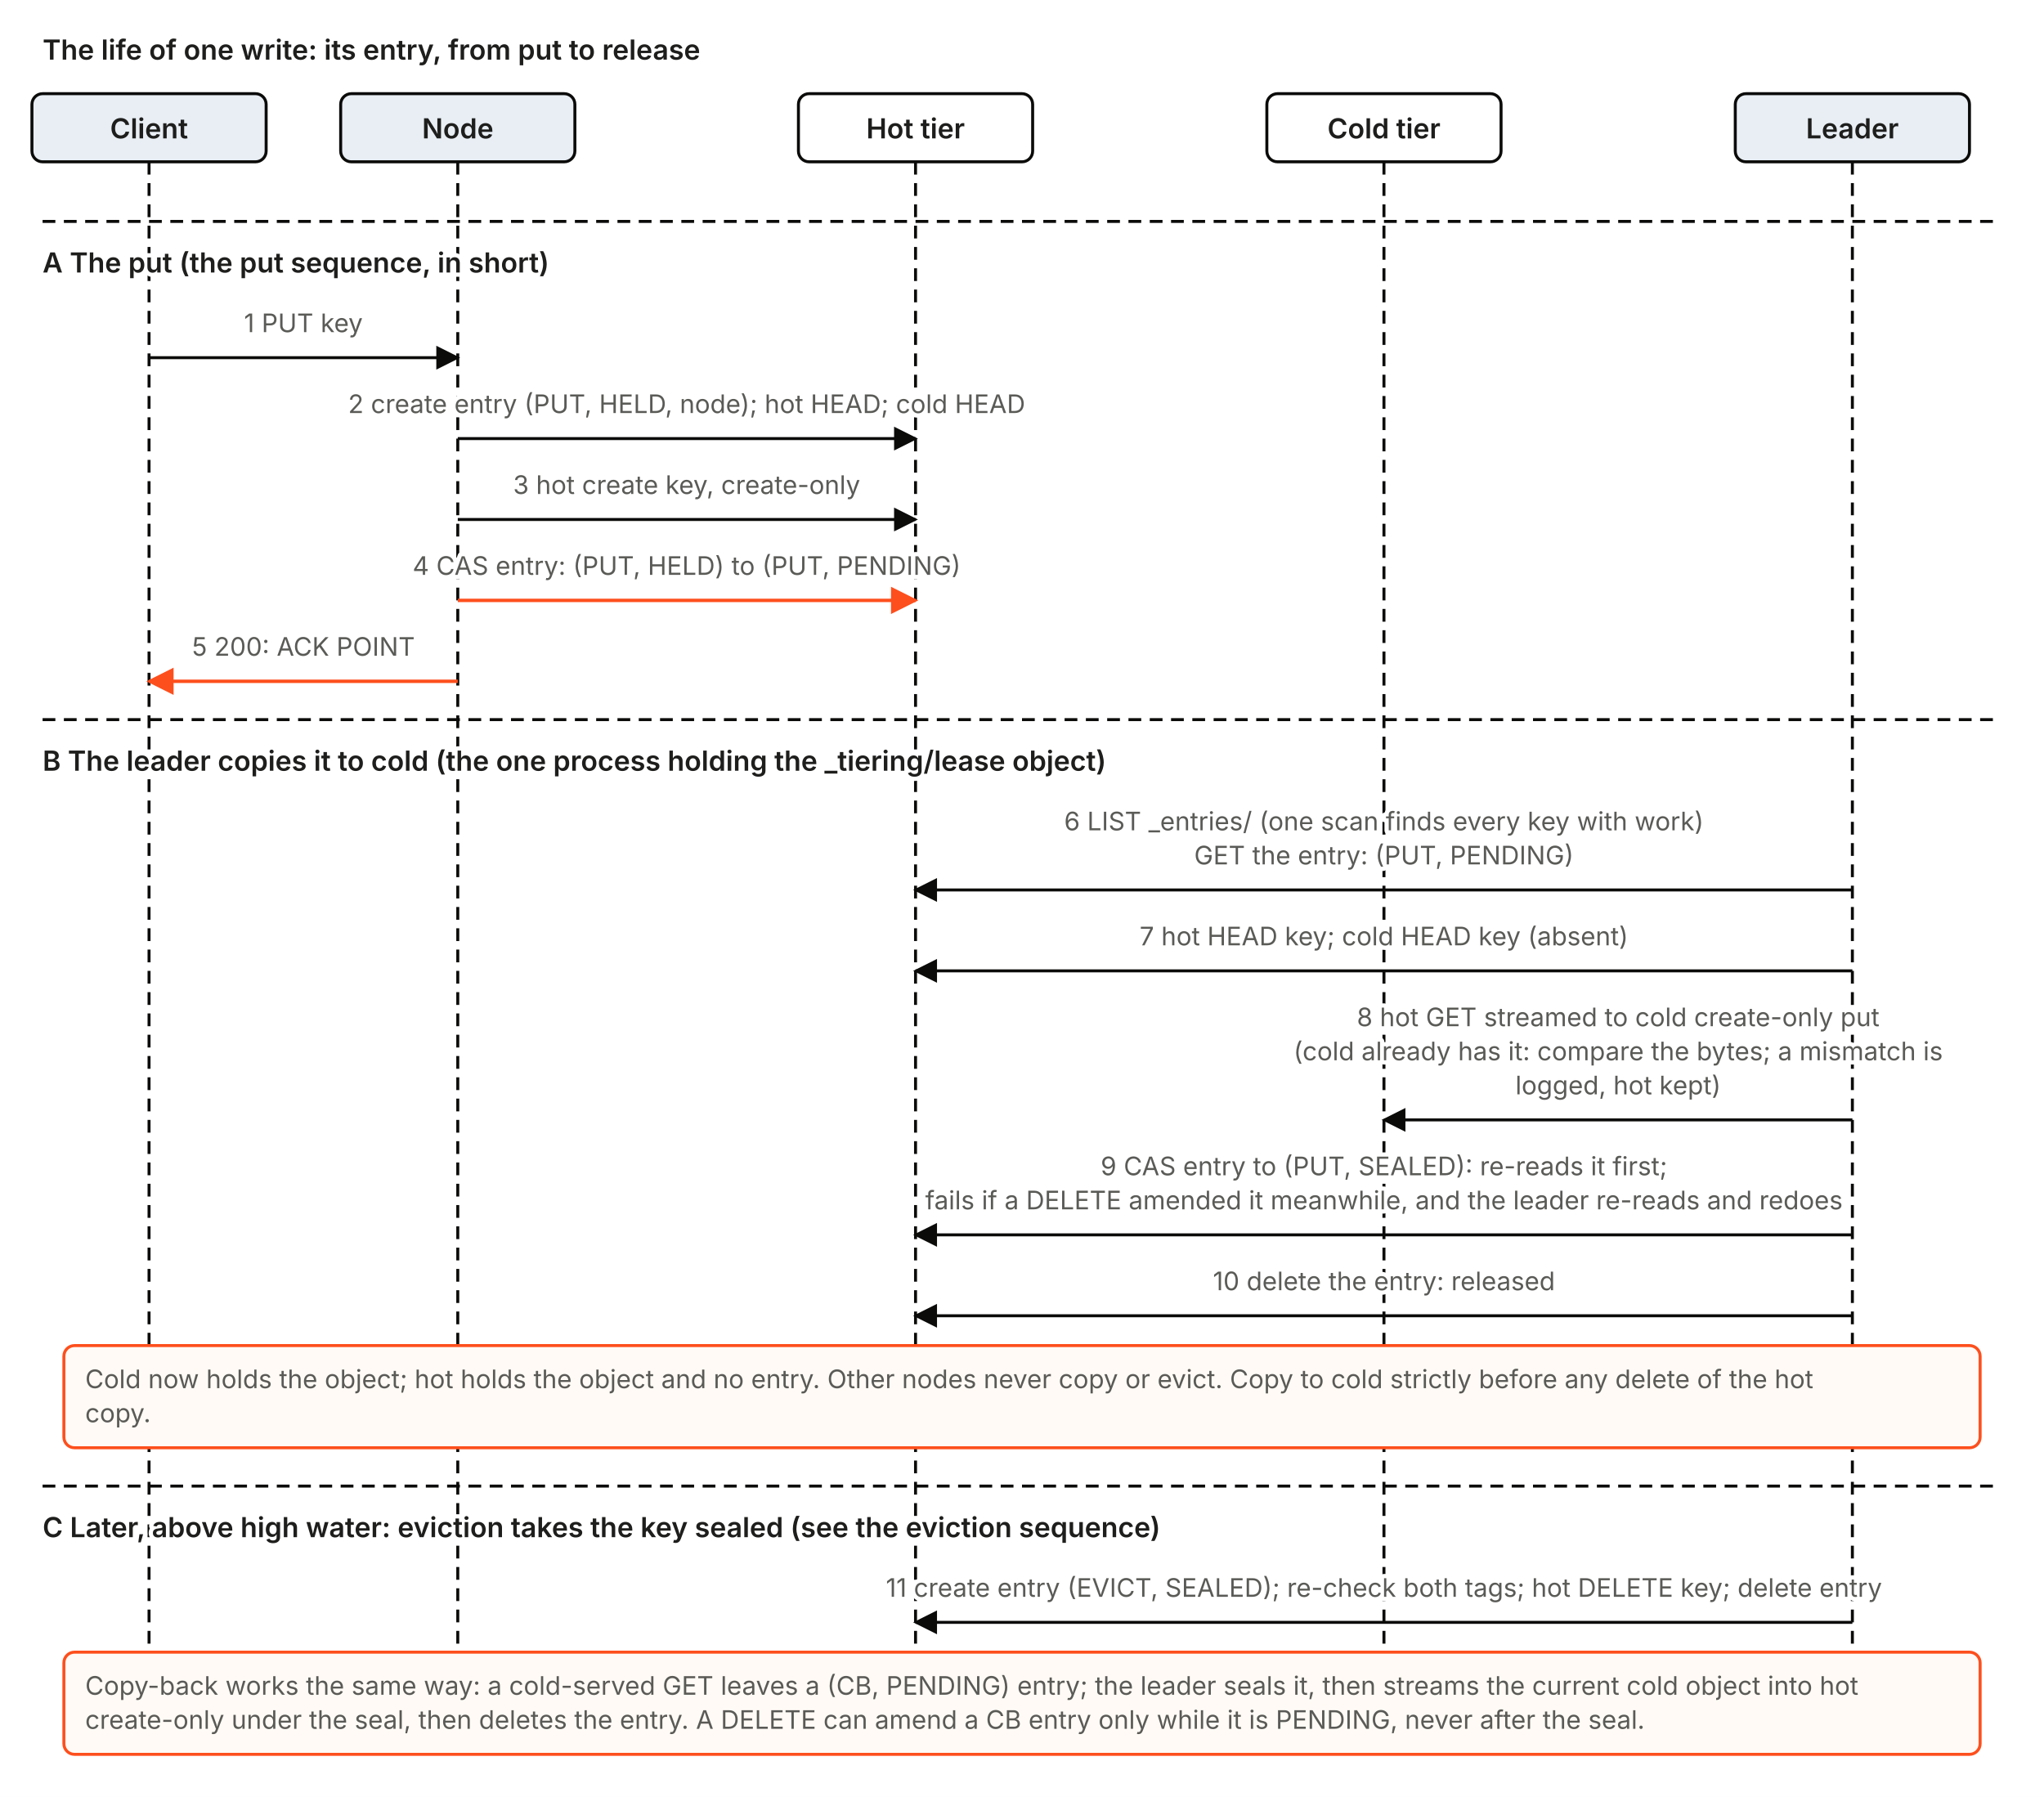
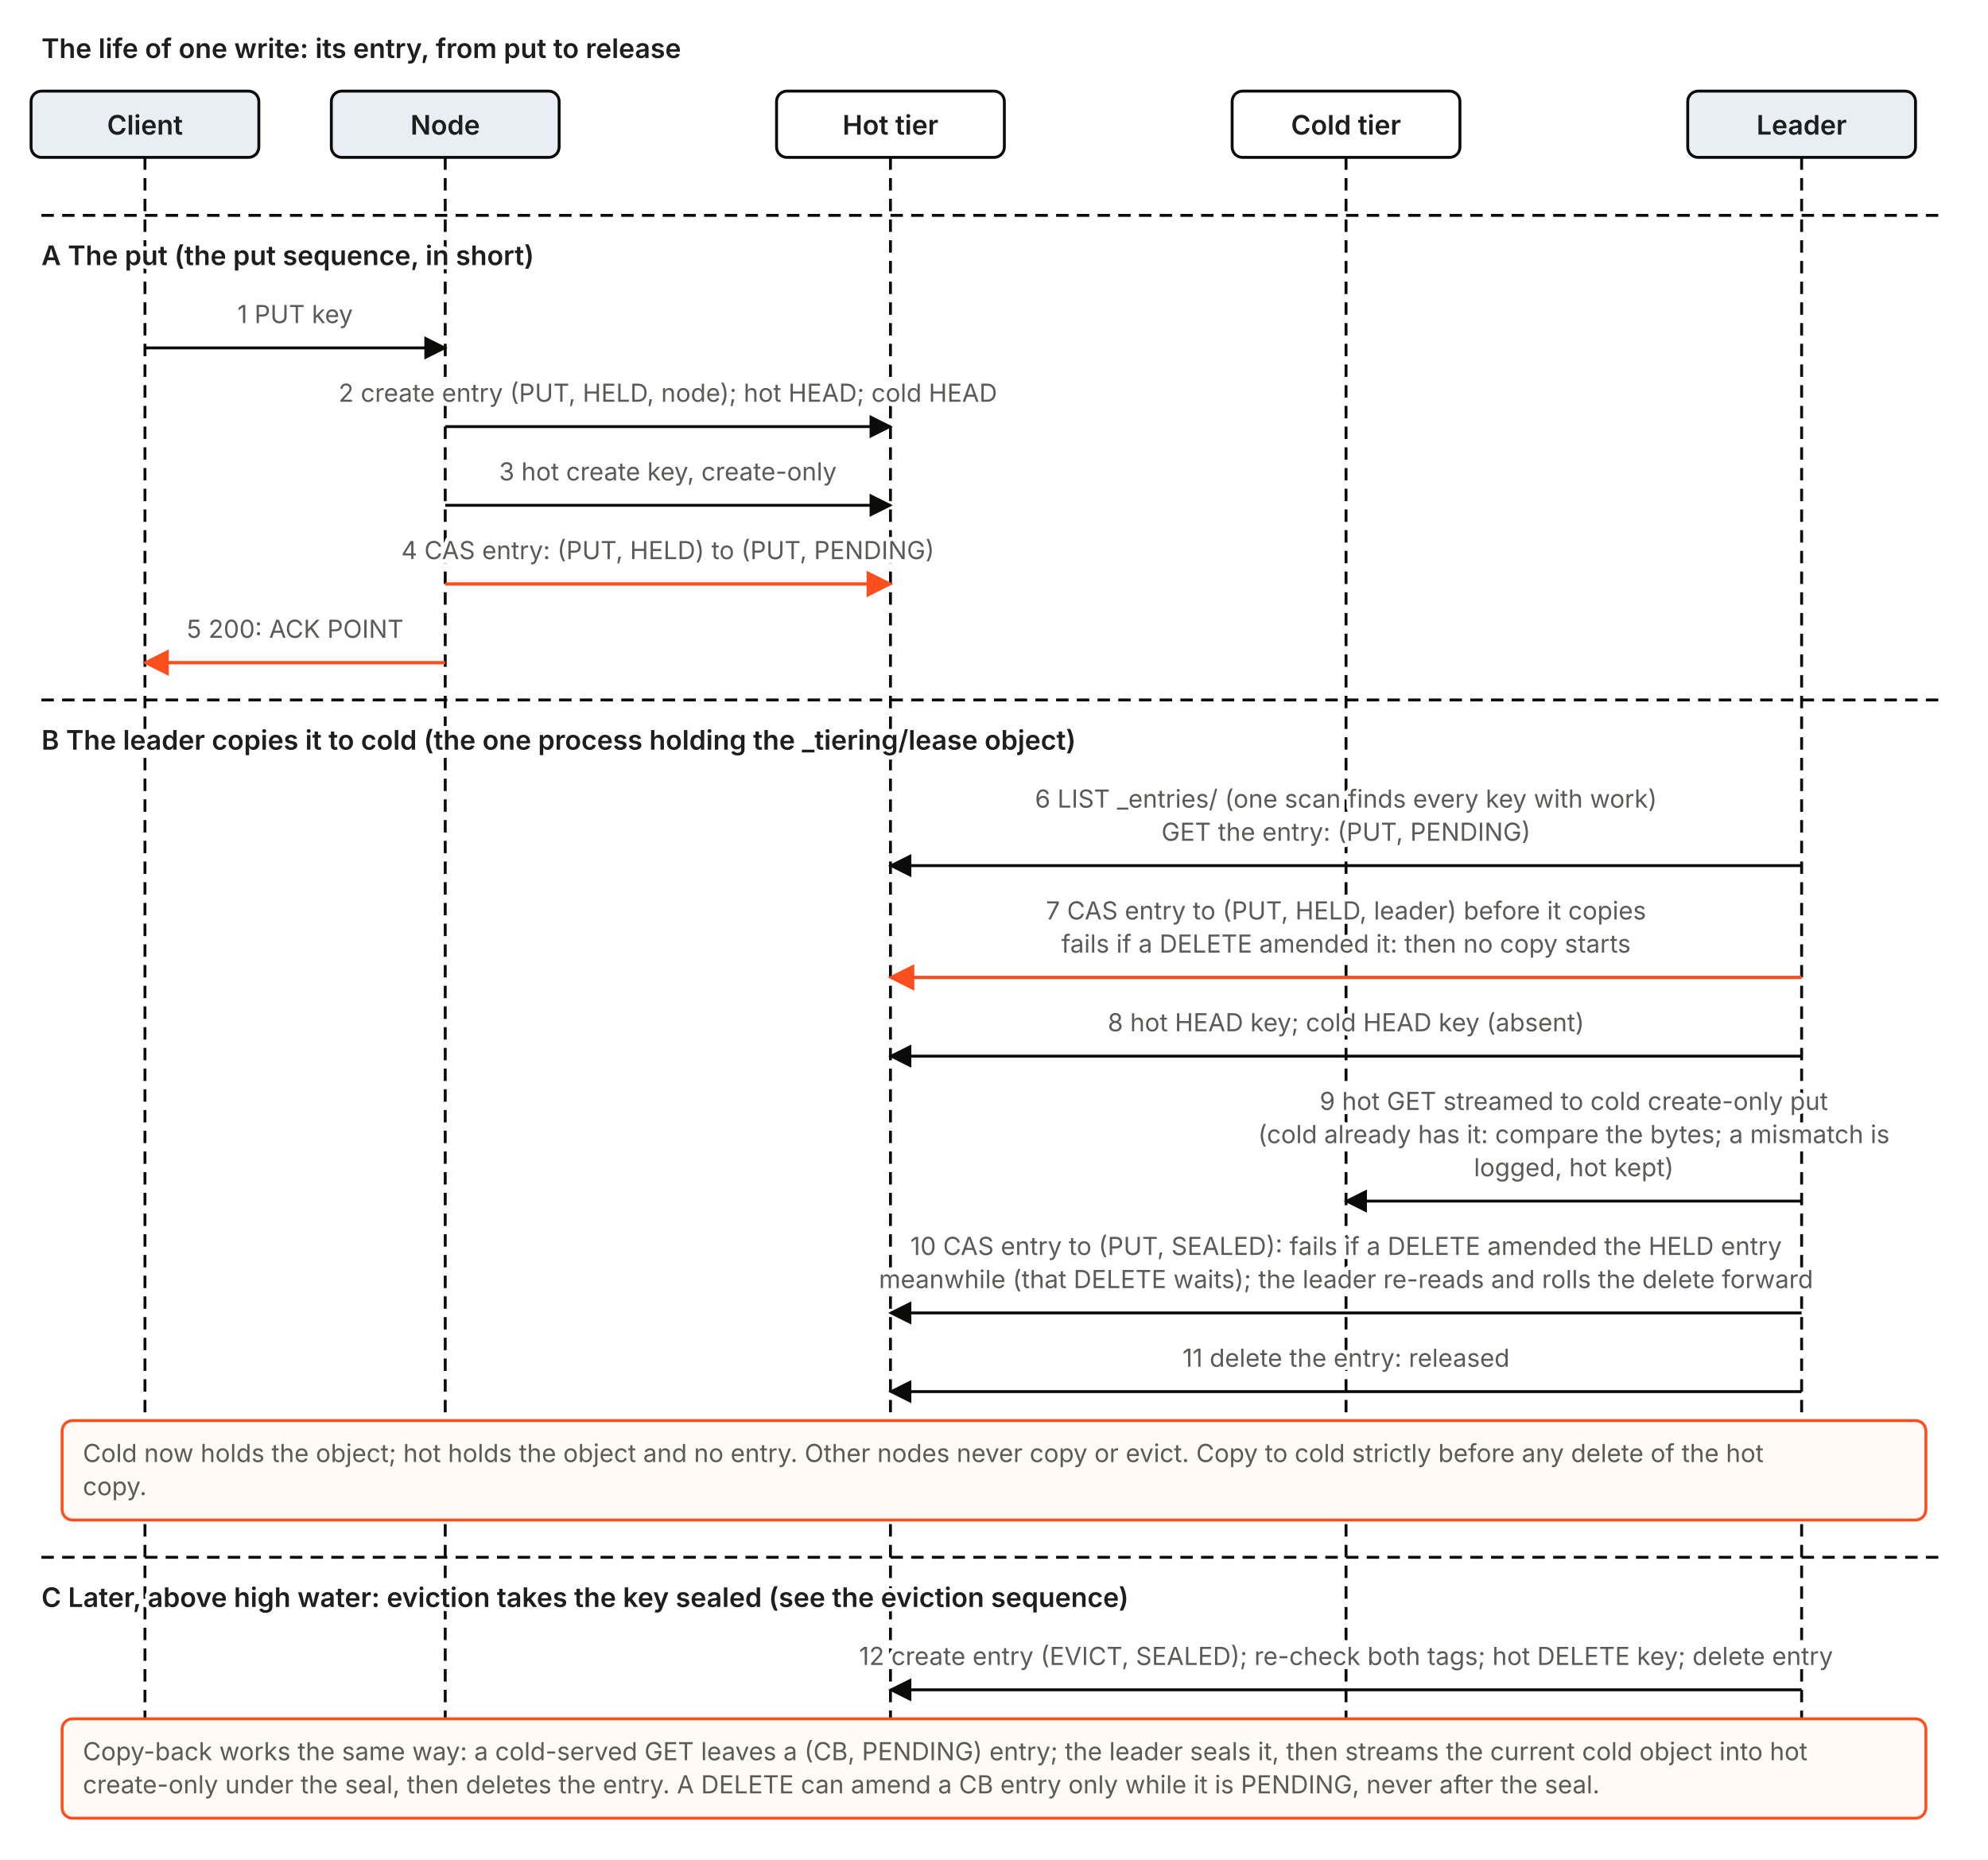
- <svg xmlns="http://www.w3.org/2000/svg" viewBox="0 0 960 844" width="960" height="844" role="img" aria-label="Sequence diagram of the life of one write: Client, Node, Hot tier, Cold tier, Leader. A: the put takes the entry, lands the object in hot and moves the entry to PENDING, which is the acknowledgement. B: the leader finds the entry by LIST, replicates the object to cold create-only, seals the entry with a compare-and-swap and deletes it. C: eviction later, under its own sealed entry.">
+ <svg xmlns="http://www.w3.org/2000/svg" viewBox="0 0 960 898" width="960" height="898" role="img" aria-label="Sequence diagram of the life of one write: Client, Node, Hot tier, Cold tier, Leader. A: the put takes the entry, lands the object in hot and moves the entry to PENDING, which is the acknowledgement. B: the leader finds the entry by LIST, replicates the object to cold create-only, seals the entry with a compare-and-swap and deletes it. C: eviction later, under its own sealed entry.">
  <defs>
    <marker id="entry-lifecycle-ak" viewBox="0 0 10 10" refX="9" refY="5" markerWidth="8" markerHeight="8" orient="auto">
      <path d="M0,0 L10,5 L0,10 z" fill="#0B0B0A" />
    </marker>
    <marker id="entry-lifecycle-ao" viewBox="0 0 10 10" refX="9" refY="5" markerWidth="8" markerHeight="8" orient="auto">
      <path d="M0,0 L10,5 L0,10 z" fill="#FD4F1D" />
    </marker>
  </defs>
  <style>
.box{fill:#FFFFFF;stroke:#0B0B0A;stroke-width:1.4}
.box-b{fill:#E8EEF4;stroke:#0B0B0A;stroke-width:1.4}
.box-o{fill:#FFFAF5;stroke:#FD4F1D;stroke-width:1.4}
.box-t{fill:none;stroke:#FD4F1D;stroke-width:2}
.box-p{fill:none;stroke:#5A5A57;stroke-width:1.4;stroke-dasharray:6 4}
.ln{stroke:#0B0B0A;fill:none;stroke-width:1.4}
.ln-d{stroke:#0B0B0A;fill:none;stroke-width:1.4;stroke-dasharray:6 4}
.ln-o{stroke:#FD4F1D;fill:none;stroke-width:1.6}
.ln-od{stroke:#FD4F1D;fill:none;stroke-width:1.6;stroke-dasharray:6 4}
text{fill:#1E1E1D;font-family:system-ui,-apple-system,'Segoe UI',sans-serif;font-size:13px}
.b{font-weight:600}
.t-m{fill:#5A5A57;font-size:12px}
.t-n{fill:#5A5A57;font-size:13px}
.lbl{paint-order:stroke;stroke:#FFFFFF;stroke-width:4px;stroke-linejoin:round}
</style>
-   <rect x="0" y="0" width="960" height="844" fill="#FFFFFF" />
+   <rect x="0" y="0" width="960" height="898" fill="#FFFFFF" />
  <text x="20" y="28" class="b" font-size="16">The life of one write: its entry, from put to release</text>
  <rect x="15" y="44" width="110" height="32" rx="5" class="box-b" />
  <text x="70" y="65" class="b" text-anchor="middle">Client</text>
  <rect x="160" y="44" width="110" height="32" rx="5" class="box-b" />
  <text x="215" y="65" class="b" text-anchor="middle">Node</text>
  <rect x="375" y="44" width="110" height="32" rx="5" class="box" />
  <text x="430" y="65" class="b" text-anchor="middle">Hot tier</text>
  <rect x="595" y="44" width="110" height="32" rx="5" class="box" />
  <text x="650" y="65" class="b" text-anchor="middle">Cold tier</text>
  <rect x="815" y="44" width="110" height="32" rx="5" class="box-b" />
  <text x="870" y="65" class="b" text-anchor="middle">Leader</text>
-   <line x1="70" y1="76" x2="70" y2="778" class="ln-d" />
-   <line x1="215" y1="76" x2="215" y2="778" class="ln-d" />
-   <line x1="430" y1="76" x2="430" y2="778" class="ln-d" />
-   <line x1="650" y1="76" x2="650" y2="778" class="ln-d" />
-   <line x1="870" y1="76" x2="870" y2="778" class="ln-d" />
+   <line x1="70" y1="76" x2="70" y2="832" class="ln-d" />
+   <line x1="215" y1="76" x2="215" y2="832" class="ln-d" />
+   <line x1="430" y1="76" x2="430" y2="832" class="ln-d" />
+   <line x1="650" y1="76" x2="650" y2="832" class="ln-d" />
+   <line x1="870" y1="76" x2="870" y2="832" class="ln-d" />
  <line x1="20" y1="104" x2="940" y2="104" class="ln-d" />
  <text x="20" y="128" class="b lbl">A  The put (the put sequence, in short)</text>
  <text x="142.5" y="156" class="t-m lbl" text-anchor="middle">1  PUT key</text>
  <line x1="70" y1="168" x2="215" y2="168" class="ln" marker-end="url(#entry-lifecycle-ak)" />
  <text x="322.5" y="194" class="t-m lbl" text-anchor="middle">2  create entry (PUT, HELD, node); hot HEAD; cold HEAD</text>
  <line x1="215" y1="206" x2="430" y2="206" class="ln" marker-end="url(#entry-lifecycle-ak)" />
  <text x="322.5" y="232" class="t-m lbl" text-anchor="middle">3  hot create key, create-only</text>
  <line x1="215" y1="244" x2="430" y2="244" class="ln" marker-end="url(#entry-lifecycle-ak)" />
  <text x="322.5" y="270" class="t-m lbl" text-anchor="middle">4  CAS entry: (PUT, HELD) to (PUT, PENDING)</text>
  <line x1="215" y1="282" x2="430" y2="282" class="ln-o" marker-end="url(#entry-lifecycle-ao)" />
  <text x="142.5" y="308" class="t-m lbl" text-anchor="middle">5  200: ACK POINT</text>
  <line x1="215" y1="320" x2="70" y2="320" class="ln-o" marker-end="url(#entry-lifecycle-ao)" />
  <line x1="20" y1="338" x2="940" y2="338" class="ln-d" />
  <text x="20" y="362" class="b lbl">B  The leader copies it to cold (the one process holding the _tiering/lease object)</text>
  <text x="650.0" y="390" class="t-m lbl" text-anchor="middle">6  LIST _entries/ (one scan finds every key with work)</text>
  <text x="650.0" y="406" class="t-m lbl" text-anchor="middle">GET the entry: (PUT, PENDING)</text>
  <line x1="870" y1="418" x2="430" y2="418" class="ln" marker-end="url(#entry-lifecycle-ak)" />
-   <text x="650.0" y="444" class="t-m lbl" text-anchor="middle">7  hot HEAD key; cold HEAD key (absent)</text>
-   <line x1="870" y1="456" x2="430" y2="456" class="ln" marker-end="url(#entry-lifecycle-ak)" />
-   <text x="760.0" y="482" class="t-m lbl" text-anchor="middle">8  hot GET streamed to cold create-only put</text>
-   <text x="760.0" y="498" class="t-m lbl" text-anchor="middle">(cold already has it: compare the bytes; a mismatch is</text>
-   <text x="760.0" y="514" class="t-m lbl" text-anchor="middle">logged, hot kept)</text>
-   <line x1="870" y1="526" x2="650" y2="526" class="ln" marker-end="url(#entry-lifecycle-ak)" />
-   <text x="650.0" y="552" class="t-m lbl" text-anchor="middle">9  CAS entry to (PUT, SEALED): re-reads it first;</text>
-   <text x="650.0" y="568" class="t-m lbl" text-anchor="middle">fails if a DELETE amended it meanwhile, and the leader re-reads and redoes</text>
-   <line x1="870" y1="580" x2="430" y2="580" class="ln" marker-end="url(#entry-lifecycle-ak)" />
-   <text x="650.0" y="606" class="t-m lbl" text-anchor="middle">10  delete the entry: released</text>
-   <line x1="870" y1="618" x2="430" y2="618" class="ln" marker-end="url(#entry-lifecycle-ak)" />
-   <rect x="30" y="632" width="900" height="48" rx="5" class="box-o" />
-   <text x="40" y="652" class="t-m">Cold now holds the object; hot holds the object and no entry. Other nodes never copy or evict. Copy to cold strictly before any delete of the hot</text>
-   <text x="40" y="668" class="t-m">copy.</text>
-   <line x1="20" y1="698" x2="940" y2="698" class="ln-d" />
-   <text x="20" y="722" class="b lbl">C  Later, above high water: eviction takes the key sealed (see the eviction sequence)</text>
-   <text x="650.0" y="750" class="t-m lbl" text-anchor="middle">11  create entry (EVICT, SEALED); re-check both tags; hot DELETE key; delete entry</text>
-   <line x1="870" y1="762" x2="430" y2="762" class="ln" marker-end="url(#entry-lifecycle-ak)" />
-   <rect x="30" y="776" width="900" height="48" rx="5" class="box-o" />
-   <text x="40" y="796" class="t-m">Copy-back works the same way: a cold-served GET leaves a (CB, PENDING) entry; the leader seals it, then streams the current cold object into hot</text>
-   <text x="40" y="812" class="t-m">create-only under the seal, then deletes the entry. A DELETE can amend a CB entry only while it is PENDING, never after the seal.</text>
+   <text x="650.0" y="444" class="t-m lbl" text-anchor="middle">7  CAS entry to (PUT, HELD, leader) before it copies</text>
+   <text x="650.0" y="460" class="t-m lbl" text-anchor="middle">fails if a DELETE amended it: then no copy starts</text>
+   <line x1="870" y1="472" x2="430" y2="472" class="ln-o" marker-end="url(#entry-lifecycle-ao)" />
+   <text x="650.0" y="498" class="t-m lbl" text-anchor="middle">8  hot HEAD key; cold HEAD key (absent)</text>
+   <line x1="870" y1="510" x2="430" y2="510" class="ln" marker-end="url(#entry-lifecycle-ak)" />
+   <text x="760.0" y="536" class="t-m lbl" text-anchor="middle">9  hot GET streamed to cold create-only put</text>
+   <text x="760.0" y="552" class="t-m lbl" text-anchor="middle">(cold already has it: compare the bytes; a mismatch is</text>
+   <text x="760.0" y="568" class="t-m lbl" text-anchor="middle">logged, hot kept)</text>
+   <line x1="870" y1="580" x2="650" y2="580" class="ln" marker-end="url(#entry-lifecycle-ak)" />
+   <text x="650.0" y="606" class="t-m lbl" text-anchor="middle">10  CAS entry to (PUT, SEALED): fails if a DELETE amended the HELD entry</text>
+   <text x="650.0" y="622" class="t-m lbl" text-anchor="middle">meanwhile (that DELETE waits); the leader re-reads and rolls the delete forward</text>
+   <line x1="870" y1="634" x2="430" y2="634" class="ln" marker-end="url(#entry-lifecycle-ak)" />
+   <text x="650.0" y="660" class="t-m lbl" text-anchor="middle">11  delete the entry: released</text>
+   <line x1="870" y1="672" x2="430" y2="672" class="ln" marker-end="url(#entry-lifecycle-ak)" />
+   <rect x="30" y="686" width="900" height="48" rx="5" class="box-o" />
+   <text x="40" y="706" class="t-m">Cold now holds the object; hot holds the object and no entry. Other nodes never copy or evict. Copy to cold strictly before any delete of the hot</text>
+   <text x="40" y="722" class="t-m">copy.</text>
+   <line x1="20" y1="752" x2="940" y2="752" class="ln-d" />
+   <text x="20" y="776" class="b lbl">C  Later, above high water: eviction takes the key sealed (see the eviction sequence)</text>
+   <text x="650.0" y="804" class="t-m lbl" text-anchor="middle">12  create entry (EVICT, SEALED); re-check both tags; hot DELETE key; delete entry</text>
+   <line x1="870" y1="816" x2="430" y2="816" class="ln" marker-end="url(#entry-lifecycle-ak)" />
+   <rect x="30" y="830" width="900" height="48" rx="5" class="box-o" />
+   <text x="40" y="850" class="t-m">Copy-back works the same way: a cold-served GET leaves a (CB, PENDING) entry; the leader seals it, then streams the current cold object into hot</text>
+   <text x="40" y="866" class="t-m">create-only under the seal, then deletes the entry. A DELETE can amend a CB entry only while it is PENDING, never after the seal.</text>
</svg>
